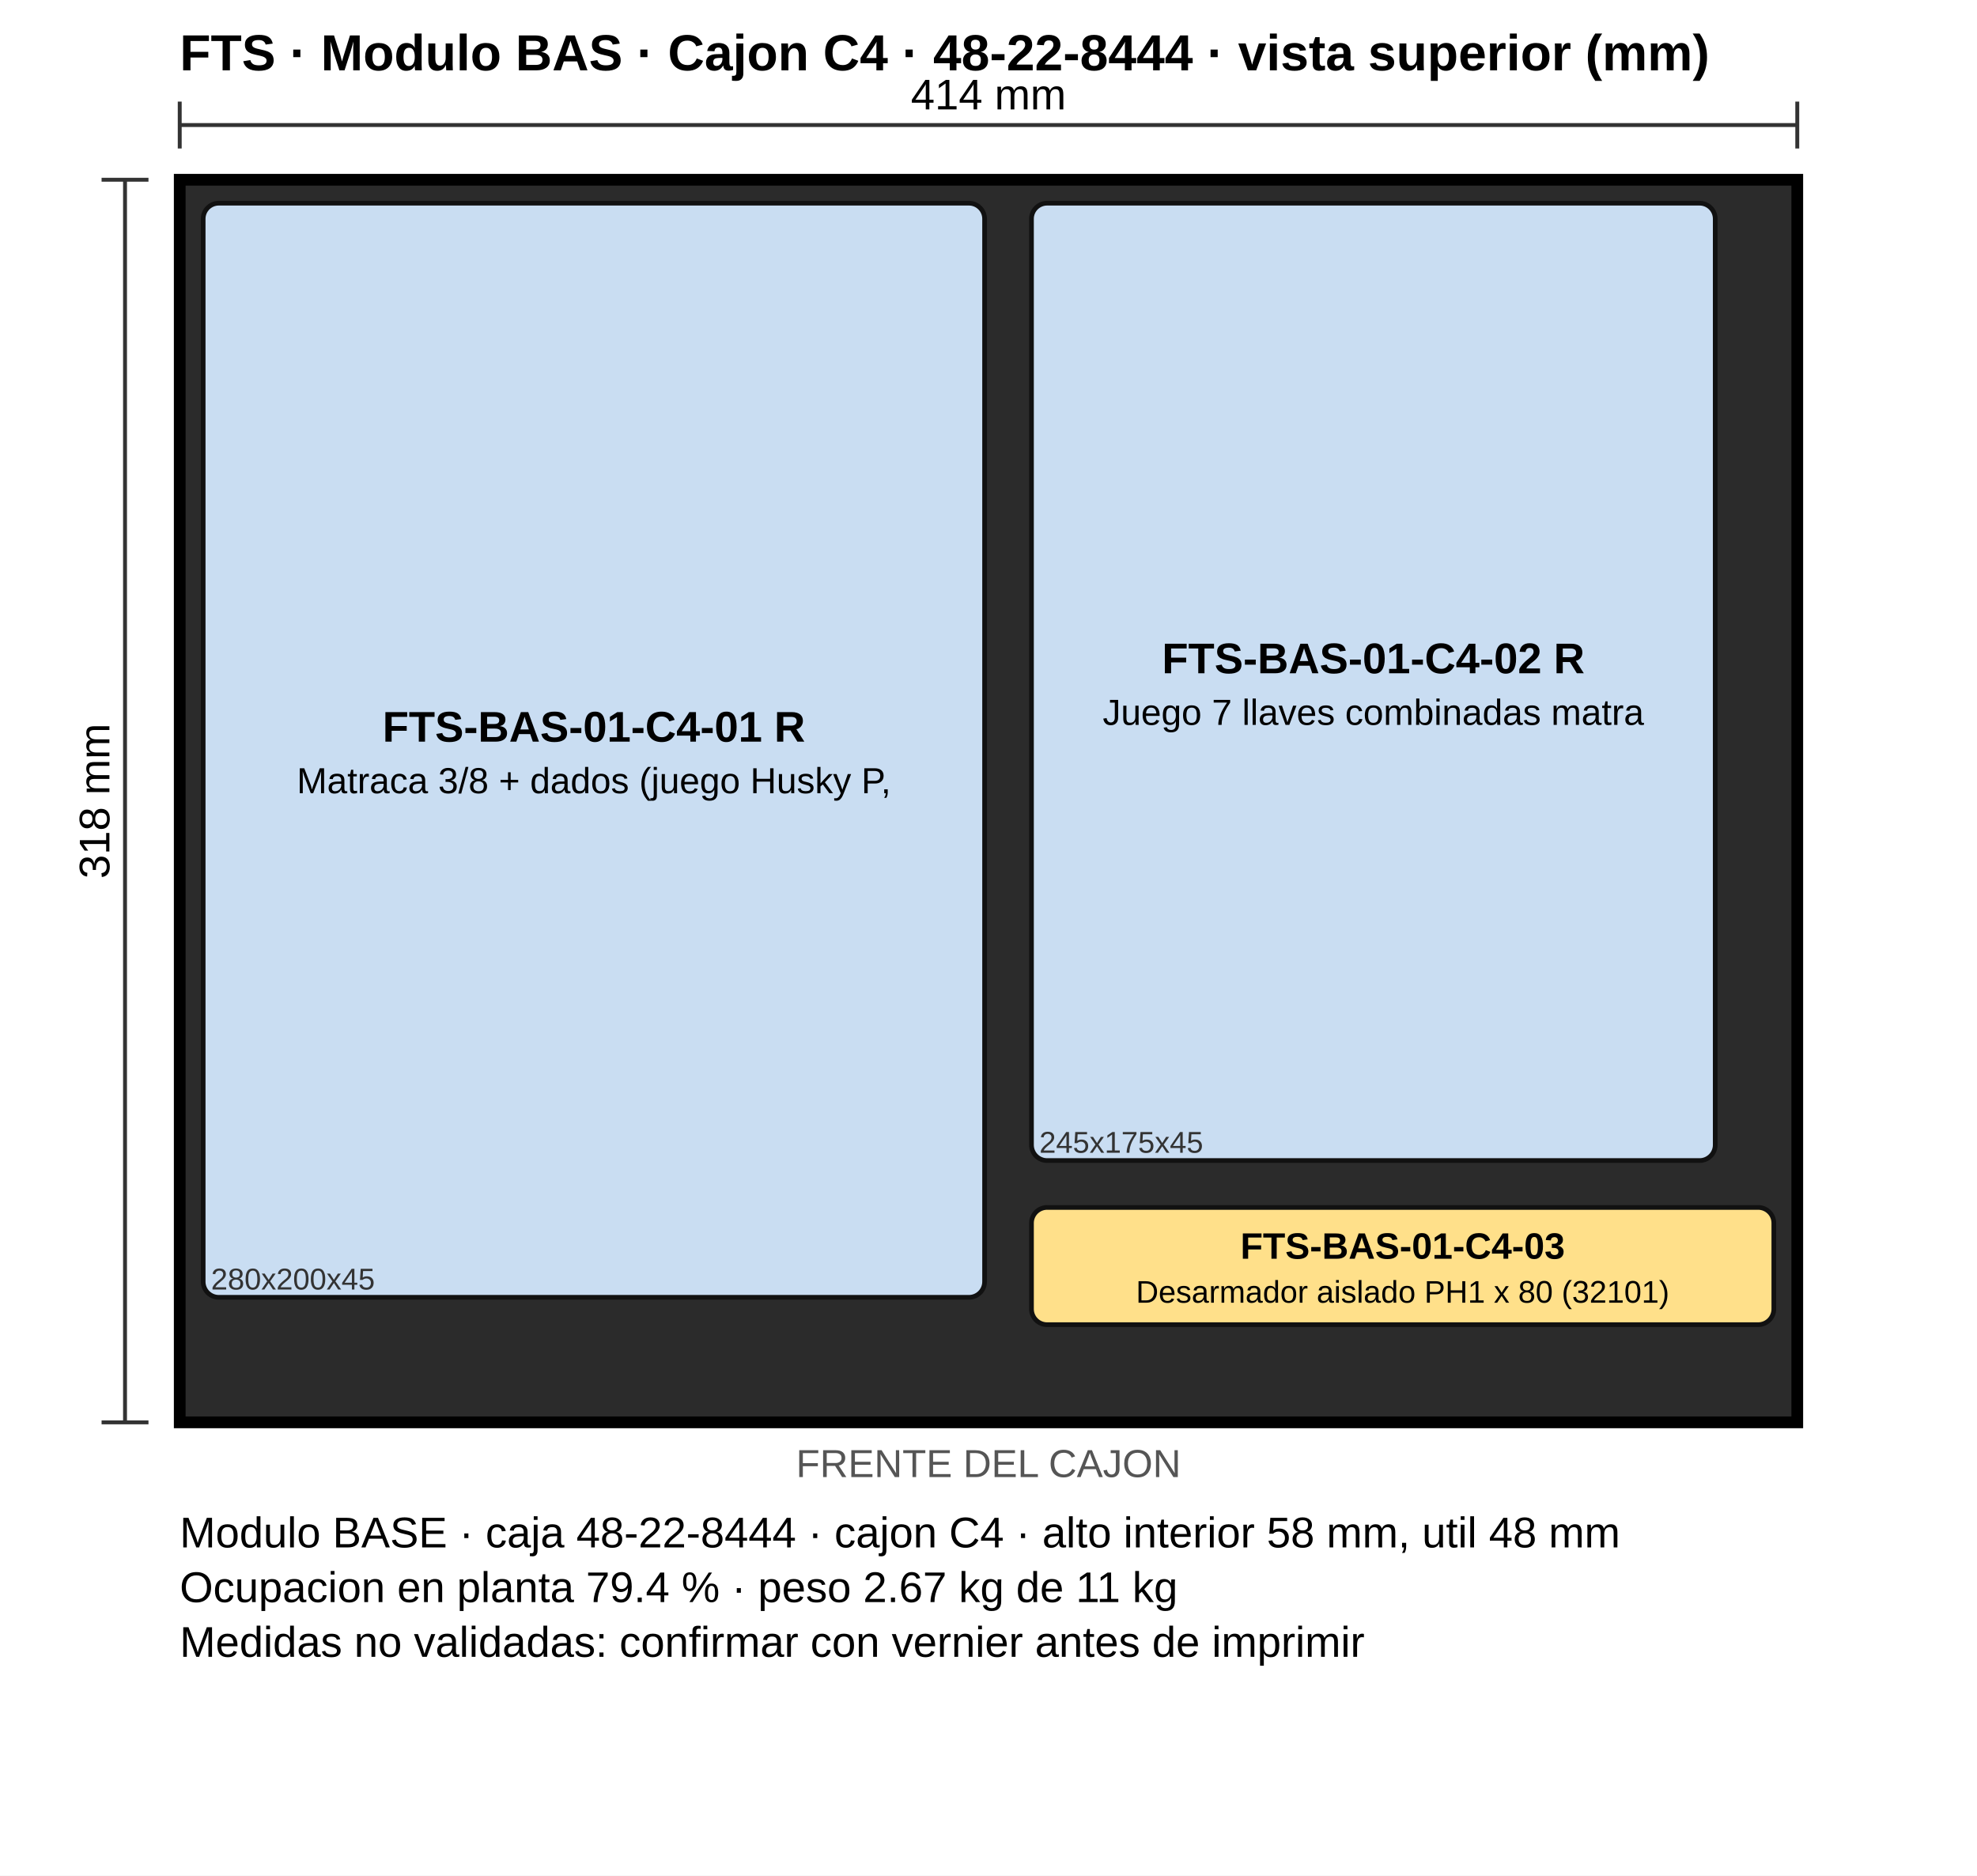
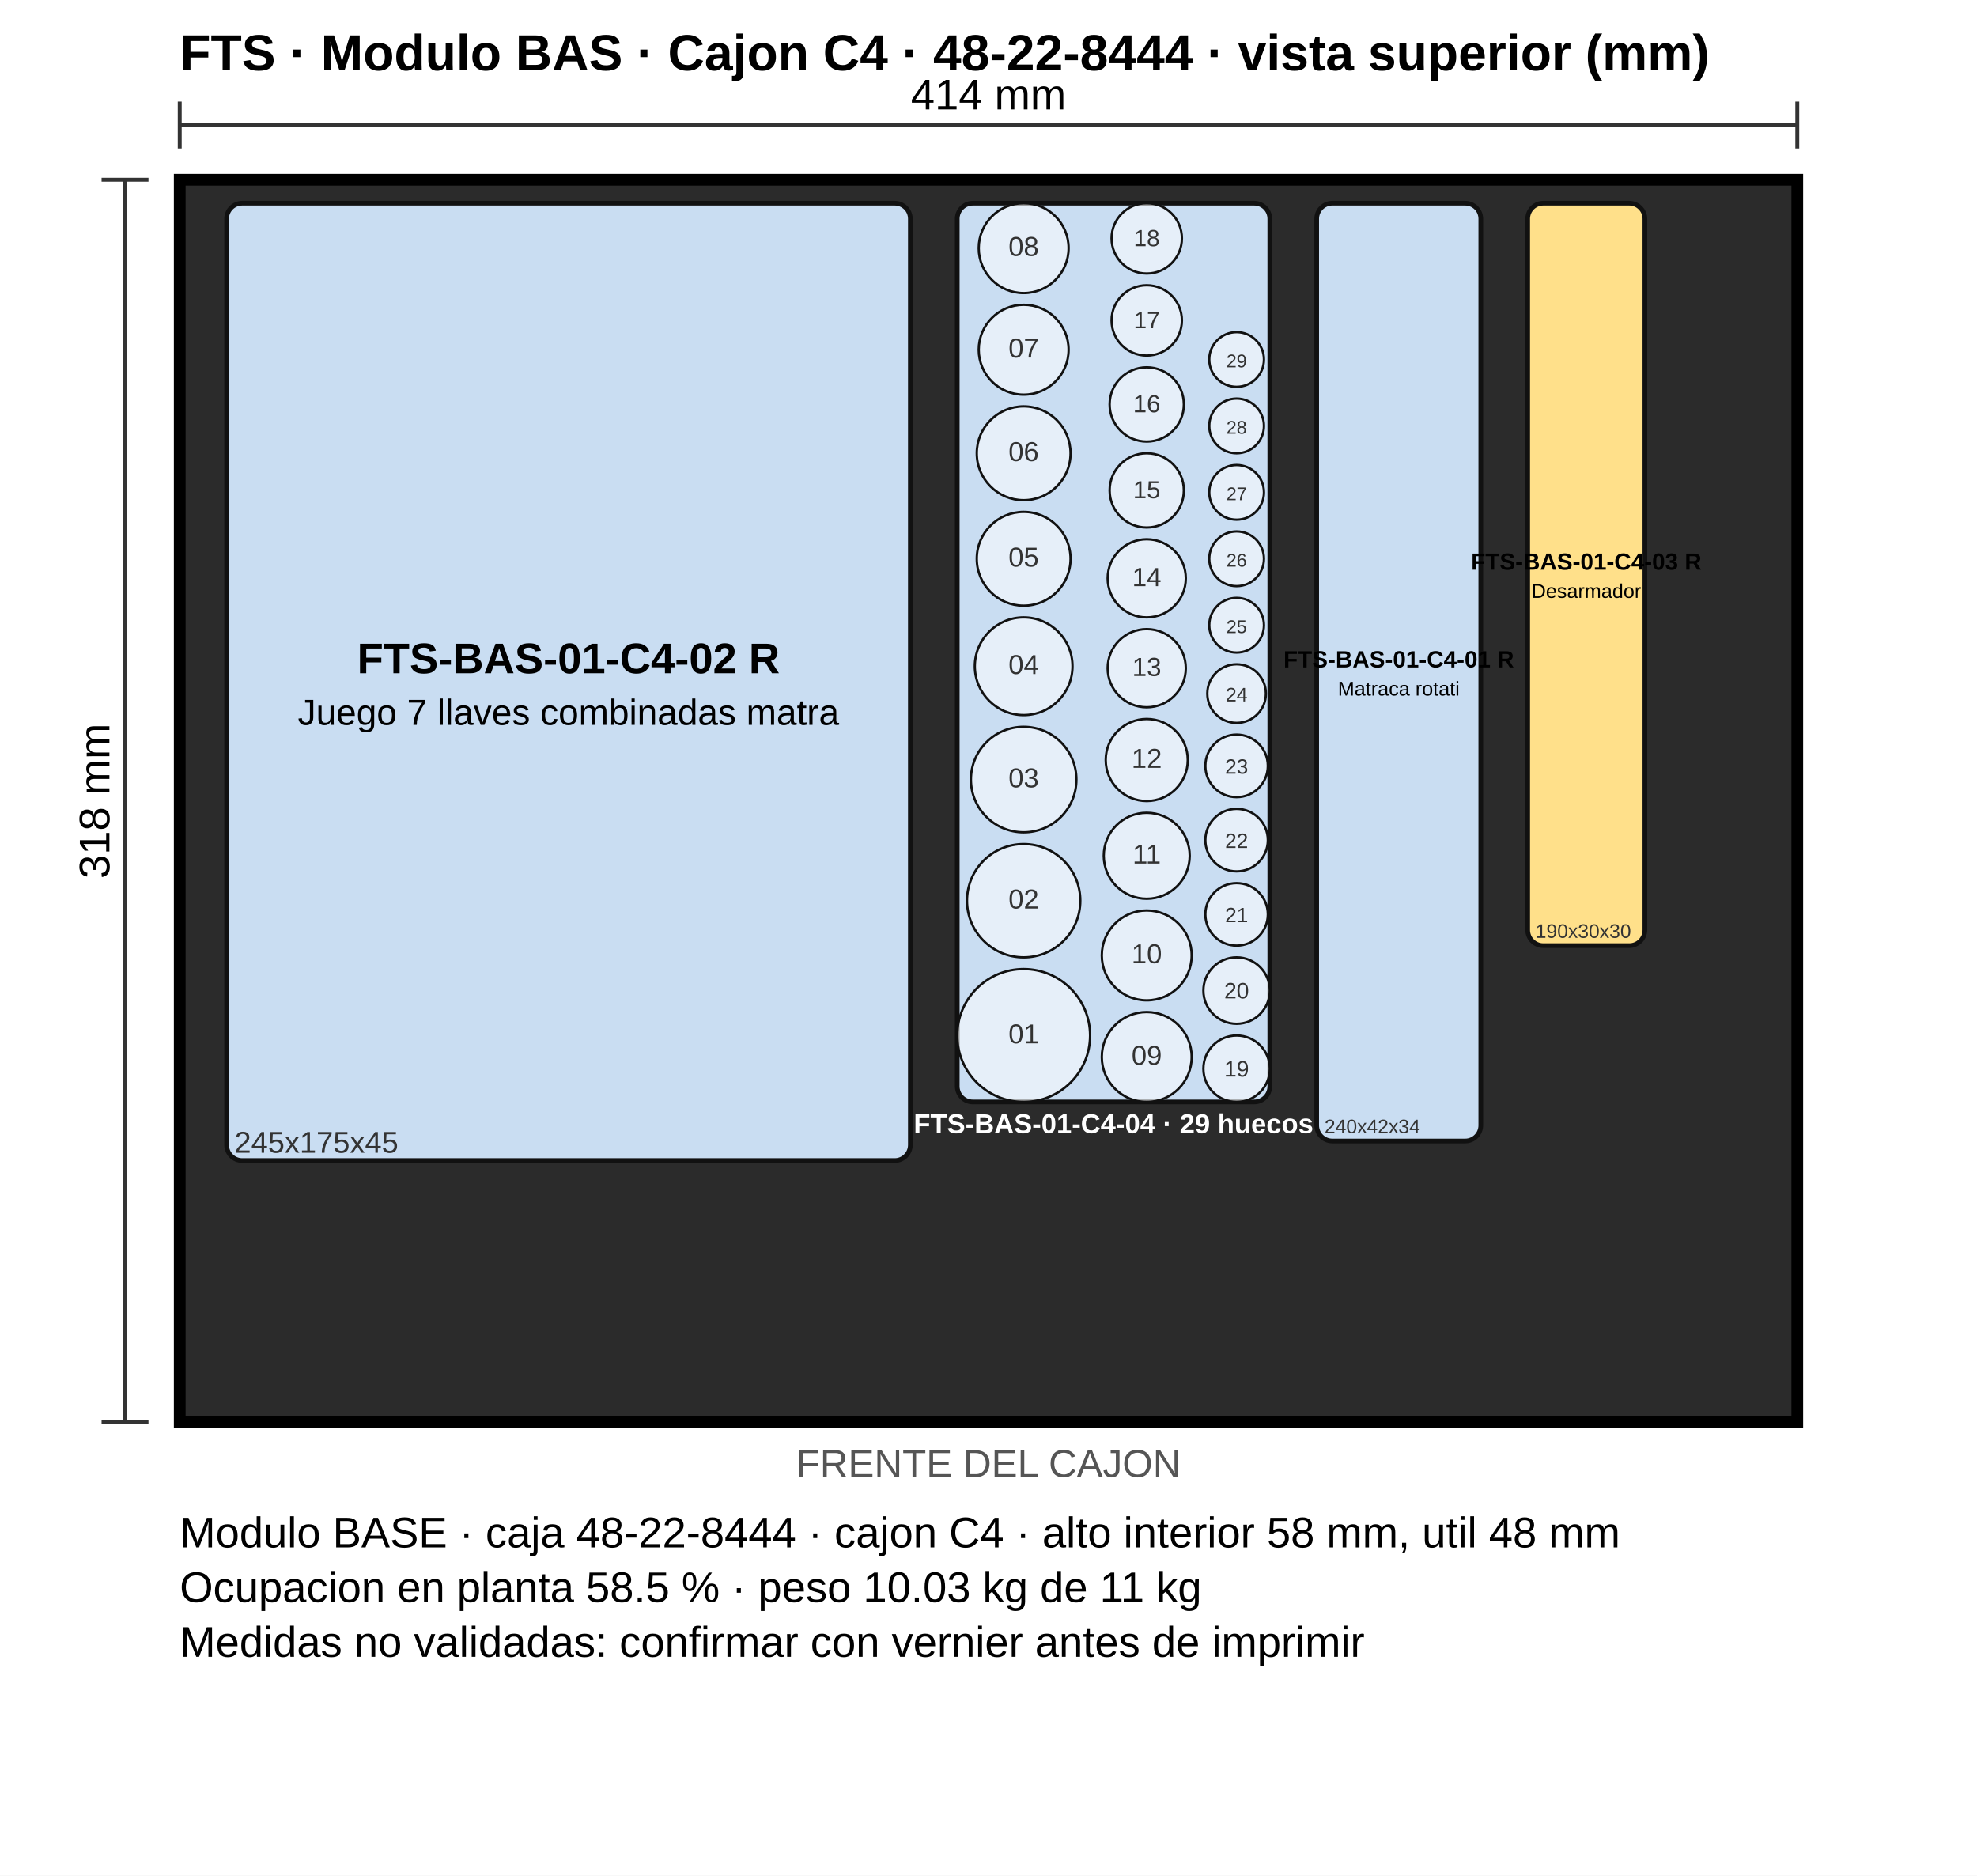
<svg xmlns="http://www.w3.org/2000/svg" viewBox="0 0 506 480" width="810" font-family="Arial, sans-serif">
  <rect x="0" y="0" width="506" height="480" fill="#ffffff" />
  <text x="46" y="18" font-size="13" font-weight="bold">FTS · Modulo BAS · Cajon C4 · 48-22-8444 · vista superior (mm)</text>
  <rect x="46" y="46" width="414" height="318" fill="#2b2b2b" stroke="#000" stroke-width="3" />
  <line x1="46" y1="32" x2="460" y2="32" stroke="#333" stroke-width="1" />
  <line x1="46" y1="26" x2="46" y2="38" stroke="#333" />
  <line x1="460" y1="26" x2="460" y2="38" stroke="#333" />
  <text x="253.0" y="28" font-size="11" text-anchor="middle">414 mm</text>
  <line x1="32" y1="46" x2="32" y2="364" stroke="#333" />
  <line x1="26" y1="46" x2="38" y2="46" stroke="#333" />
  <line x1="26" y1="364" x2="38" y2="364" stroke="#333" />
  <text x="28" y="205.0" font-size="11" text-anchor="middle" transform="rotate(-90 28 205.0)">318 mm</text>
  <text x="253.0" y="378" font-size="10" text-anchor="middle" fill="#555">FRENTE DEL CAJON</text>
-   <rect x="52" y="52" width="200" height="280" rx="4" fill="#C9DDF2" stroke="#111" stroke-width="1.2" />
-   <text x="152.0" y="189.8" font-size="11.0" text-anchor="middle" font-weight="bold">FTS-BAS-01-C4-01 R</text>
-   <text x="152.0" y="203.0" font-size="9.3" text-anchor="middle">Matraca 3/8 + dados (juego Husky P, </text>
-   <text x="54" y="330" font-size="7.7" fill="#333">280x200x45</text>
-   <rect x="264" y="52" width="175" height="245" rx="4" fill="#C9DDF2" stroke="#111" stroke-width="1.2" />
-   <text x="351.5" y="172.3" font-size="11.0" text-anchor="middle" font-weight="bold">FTS-BAS-01-C4-02 R</text>
-   <text x="351.5" y="185.5" font-size="9.3" text-anchor="middle">Juego 7 llaves combinadas matra</text>
-   <text x="266" y="295" font-size="7.7" fill="#333">245x175x45</text>
-   <rect x="264" y="309" width="190" height="30" rx="4" fill="#FFE08A" stroke="#111" stroke-width="1.2" />
-   <text x="359.0" y="322.125" font-size="9.4" text-anchor="middle" font-weight="bold">FTS-BAS-01-C4-03</text>
-   <text x="359.0" y="333.375" font-size="8.0" text-anchor="middle">Desarmador aislado PH1 x 80 (32101)</text>
+   <rect x="337.0" y="52" width="42.0" height="240.0" rx="4" fill="#C9DDF2" stroke="#111" stroke-width="1.2" />
+   <text x="358.0" y="170.8" font-size="6.0" text-anchor="middle" font-weight="bold">FTS-BAS-01-C4-01 R</text>
+   <text x="358.0" y="178.0" font-size="5.1" text-anchor="middle">Matraca rotati</text>
+   <text x="339.0" y="290.0" font-size="5.0" fill="#333">240x42x34</text>
+   <rect x="58" y="52" width="175.0" height="245.0" rx="4" fill="#C9DDF2" stroke="#111" stroke-width="1.2" />
+   <text x="145.5" y="172.3" font-size="11.0" text-anchor="middle" font-weight="bold">FTS-BAS-01-C4-02 R</text>
+   <text x="145.5" y="185.5" font-size="9.3" text-anchor="middle">Juego 7 llaves combinadas matra</text>
+   <text x="60" y="295.0" font-size="7.7" fill="#333">245x175x45</text>
+   <rect x="391.0" y="52" width="30.0" height="190.0" rx="4" fill="#FFE08A" stroke="#111" stroke-width="1.2" />
+   <text x="406.0" y="145.8" font-size="6.0" text-anchor="middle" font-weight="bold">FTS-BAS-01-C4-03 R</text>
+   <text x="406.0" y="153.0" font-size="5.1" text-anchor="middle">Desarmador</text>
+   <text x="393.0" y="240.0" font-size="5.0" fill="#333">190x30x30</text>
+   <rect x="245.0" y="52" width="80.0" height="230.0" rx="4" fill="#C9DDF2" stroke="#111" stroke-width="1.2" />
+   <circle cx="262.0" cy="265.0" r="17.0" fill="#fff8" stroke="#111" stroke-width="0.6" />
+   <text x="262.0" y="267.0" font-size="7.0" text-anchor="middle" fill="#333">01</text>
+   <circle cx="262.0" cy="230.5" r="14.5" fill="#fff8" stroke="#111" stroke-width="0.6" />
+   <text x="262.0" y="232.5" font-size="7.0" text-anchor="middle" fill="#333">02</text>
+   <circle cx="262.0" cy="199.5" r="13.5" fill="#fff8" stroke="#111" stroke-width="0.6" />
+   <text x="262.0" y="201.5" font-size="7.0" text-anchor="middle" fill="#333">03</text>
+   <circle cx="262.0" cy="170.5" r="12.5" fill="#fff8" stroke="#111" stroke-width="0.6" />
+   <text x="262.0" y="172.5" font-size="7.0" text-anchor="middle" fill="#333">04</text>
+   <circle cx="262.0" cy="143.0" r="12.0" fill="#fff8" stroke="#111" stroke-width="0.6" />
+   <text x="262.0" y="145.0" font-size="7.0" text-anchor="middle" fill="#333">05</text>
+   <circle cx="262.0" cy="116.0" r="12.0" fill="#fff8" stroke="#111" stroke-width="0.6" />
+   <text x="262.0" y="118.0" font-size="7.0" text-anchor="middle" fill="#333">06</text>
+   <circle cx="262.0" cy="89.5" r="11.5" fill="#fff8" stroke="#111" stroke-width="0.6" />
+   <text x="262.0" y="91.5" font-size="7.0" text-anchor="middle" fill="#333">07</text>
+   <circle cx="262.0" cy="63.5" r="11.5" fill="#fff8" stroke="#111" stroke-width="0.6" />
+   <text x="262.0" y="65.5" font-size="7.0" text-anchor="middle" fill="#333">08</text>
+   <circle cx="293.5" cy="270.5" r="11.5" fill="#fff8" stroke="#111" stroke-width="0.6" />
+   <text x="293.5" y="272.5" font-size="7.0" text-anchor="middle" fill="#333">09</text>
+   <circle cx="293.5" cy="244.5" r="11.5" fill="#fff8" stroke="#111" stroke-width="0.6" />
+   <text x="293.5" y="246.5" font-size="7.0" text-anchor="middle" fill="#333">10</text>
+   <circle cx="293.5" cy="219.0" r="11.0" fill="#fff8" stroke="#111" stroke-width="0.6" />
+   <text x="293.5" y="221.0" font-size="7.0" text-anchor="middle" fill="#333">11</text>
+   <circle cx="293.5" cy="194.5" r="10.5" fill="#fff8" stroke="#111" stroke-width="0.6" />
+   <text x="293.5" y="196.5" font-size="7.0" text-anchor="middle" fill="#333">12</text>
+   <circle cx="293.5" cy="171.0" r="10.0" fill="#fff8" stroke="#111" stroke-width="0.6" />
+   <text x="293.5" y="173.0" font-size="6.7" text-anchor="middle" fill="#333">13</text>
+   <circle cx="293.5" cy="148.0" r="10.0" fill="#fff8" stroke="#111" stroke-width="0.6" />
+   <text x="293.5" y="150.0" font-size="6.7" text-anchor="middle" fill="#333">14</text>
+   <circle cx="293.5" cy="125.5" r="9.5" fill="#fff8" stroke="#111" stroke-width="0.6" />
+   <text x="293.5" y="127.5" font-size="6.3" text-anchor="middle" fill="#333">15</text>
+   <circle cx="293.5" cy="103.5" r="9.5" fill="#fff8" stroke="#111" stroke-width="0.6" />
+   <text x="293.5" y="105.5" font-size="6.3" text-anchor="middle" fill="#333">16</text>
+   <circle cx="293.5" cy="82.0" r="9.0" fill="#fff8" stroke="#111" stroke-width="0.6" />
+   <text x="293.5" y="84.0" font-size="6.0" text-anchor="middle" fill="#333">17</text>
+   <circle cx="293.5" cy="61.0" r="9.0" fill="#fff8" stroke="#111" stroke-width="0.6" />
+   <text x="293.5" y="63.0" font-size="6.0" text-anchor="middle" fill="#333">18</text>
+   <circle cx="316.5" cy="273.5" r="8.5" fill="#fff8" stroke="#111" stroke-width="0.6" />
+   <text x="316.5" y="275.5" font-size="5.7" text-anchor="middle" fill="#333">19</text>
+   <circle cx="316.5" cy="253.5" r="8.5" fill="#fff8" stroke="#111" stroke-width="0.6" />
+   <text x="316.5" y="255.5" font-size="5.7" text-anchor="middle" fill="#333">20</text>
+   <circle cx="316.5" cy="234.0" r="8.0" fill="#fff8" stroke="#111" stroke-width="0.6" />
+   <text x="316.5" y="236.0" font-size="5.3" text-anchor="middle" fill="#333">21</text>
+   <circle cx="316.5" cy="215.0" r="8.0" fill="#fff8" stroke="#111" stroke-width="0.6" />
+   <text x="316.5" y="217.0" font-size="5.3" text-anchor="middle" fill="#333">22</text>
+   <circle cx="316.5" cy="196.0" r="8.0" fill="#fff8" stroke="#111" stroke-width="0.6" />
+   <text x="316.5" y="198.0" font-size="5.3" text-anchor="middle" fill="#333">23</text>
+   <circle cx="316.5" cy="177.5" r="7.5" fill="#fff8" stroke="#111" stroke-width="0.6" />
+   <text x="316.5" y="179.5" font-size="5.0" text-anchor="middle" fill="#333">24</text>
+   <circle cx="316.5" cy="160.0" r="7.0" fill="#fff8" stroke="#111" stroke-width="0.6" />
+   <text x="316.5" y="162.0" font-size="4.7" text-anchor="middle" fill="#333">25</text>
+   <circle cx="316.5" cy="143.0" r="7.0" fill="#fff8" stroke="#111" stroke-width="0.6" />
+   <text x="316.5" y="145.0" font-size="4.7" text-anchor="middle" fill="#333">26</text>
+   <circle cx="316.5" cy="126.0" r="7.0" fill="#fff8" stroke="#111" stroke-width="0.6" />
+   <text x="316.5" y="128.0" font-size="4.7" text-anchor="middle" fill="#333">27</text>
+   <circle cx="316.5" cy="109.0" r="7.0" fill="#fff8" stroke="#111" stroke-width="0.6" />
+   <text x="316.5" y="111.0" font-size="4.7" text-anchor="middle" fill="#333">28</text>
+   <circle cx="316.5" cy="92.0" r="7.0" fill="#fff8" stroke="#111" stroke-width="0.6" />
+   <text x="316.5" y="94.0" font-size="4.7" text-anchor="middle" fill="#333">29</text>
+   <text x="285.0" y="290.0" font-size="7" text-anchor="middle" font-weight="bold" fill="#fff">FTS-BAS-01-C4-04 · 29 huecos</text>
  <text x="46" y="396" font-size="11" fill="#000">Modulo BASE · caja 48-22-8444 · cajon C4 · alto interior 58 mm, util 48 mm</text>
-   <text x="46" y="410" font-size="11" fill="#000">Ocupacion en planta 79.4 % · peso 2.67 kg de 11 kg</text>
+   <text x="46" y="410" font-size="11" fill="#000">Ocupacion en planta 58.5 % · peso 10.03 kg de 11 kg</text>
  <text x="46" y="424" font-size="11" fill="#000">Medidas no validadas: confirmar con vernier antes de imprimir</text>
</svg>
